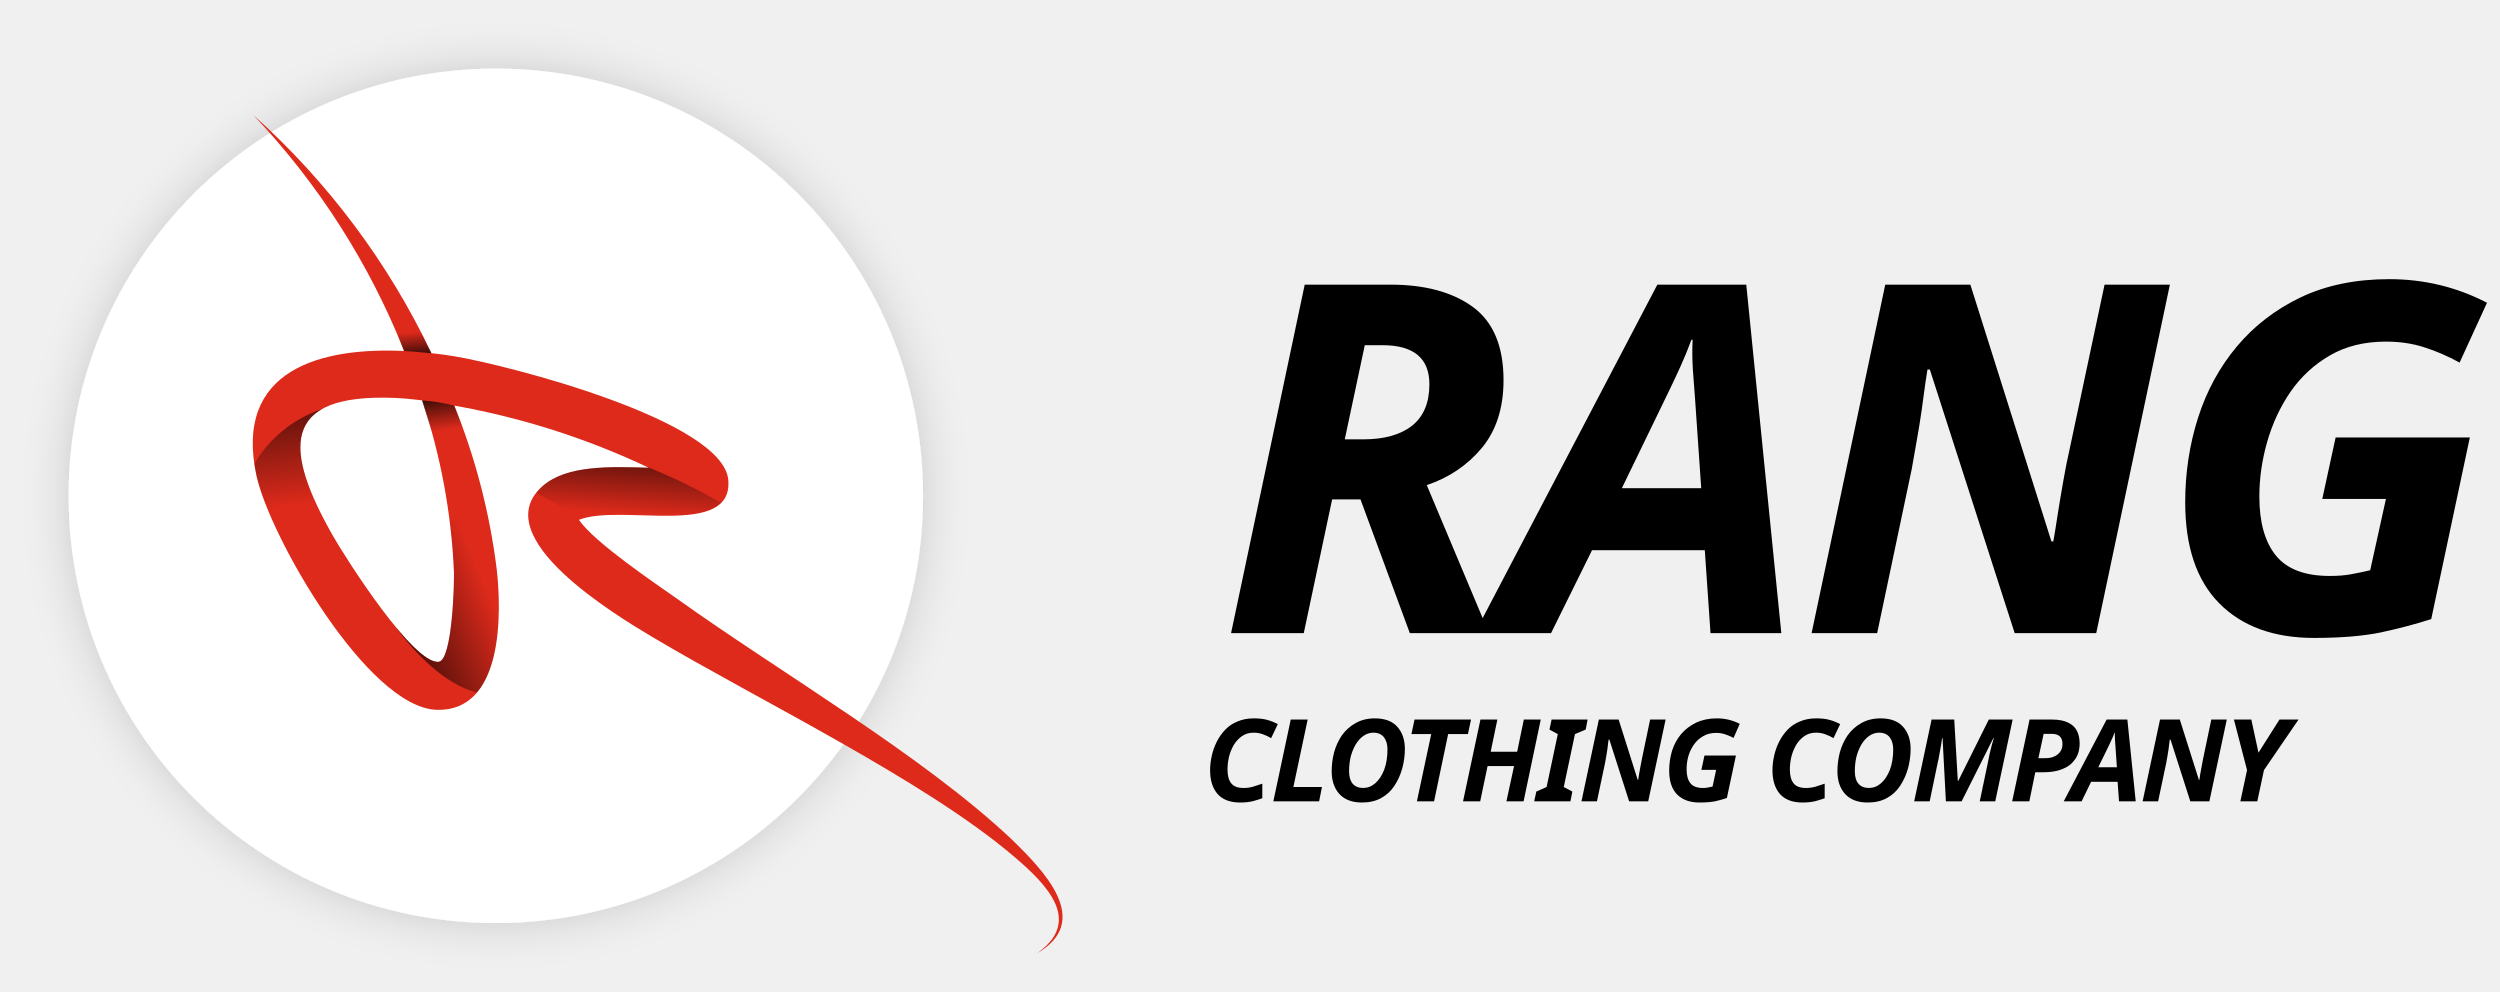
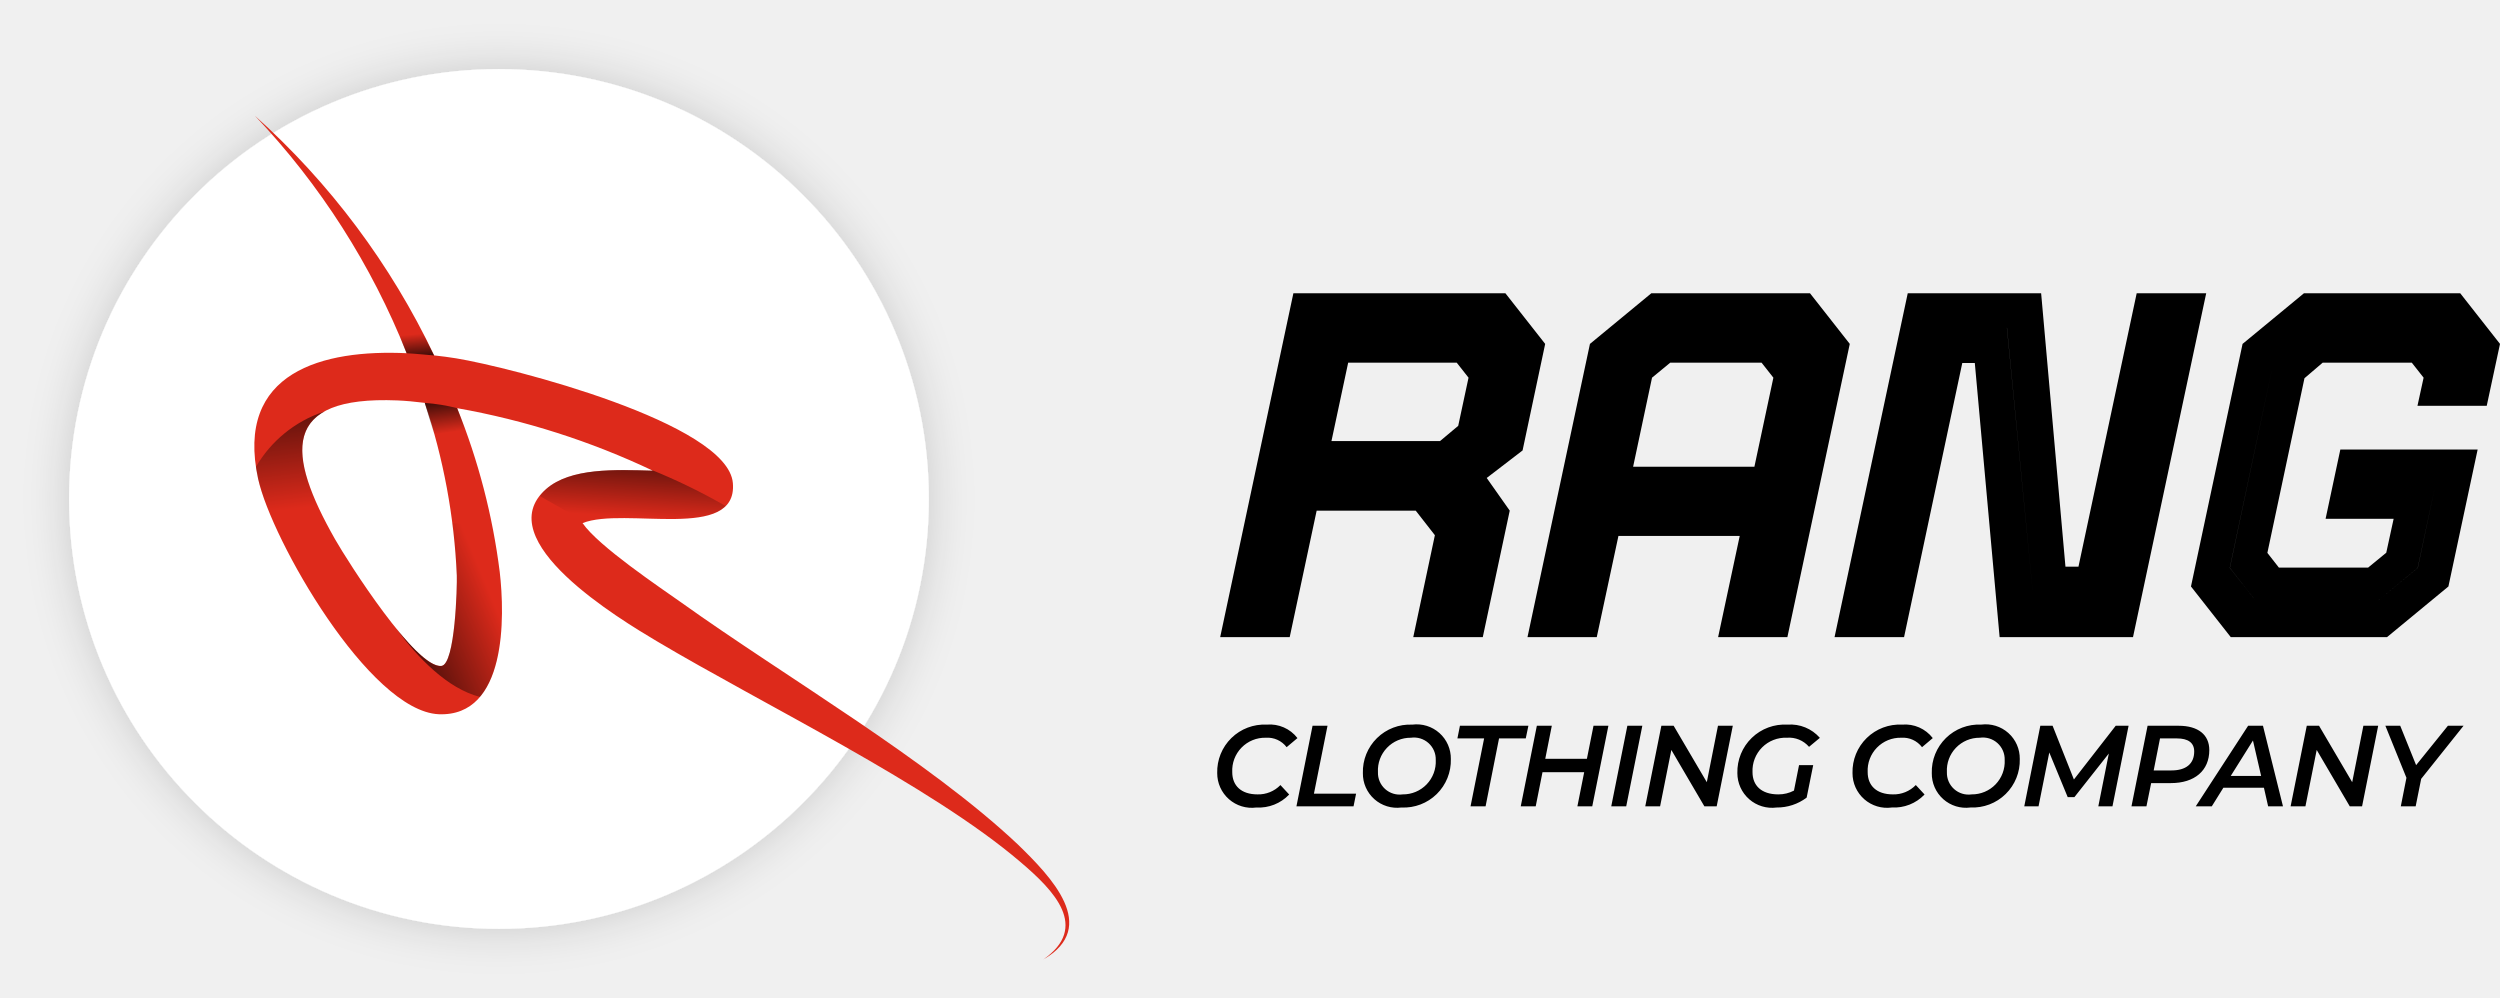
- <svg xmlns="http://www.w3.org/2000/svg" xmlns:xlink="http://www.w3.org/1999/xlink" width="163.86" height="65" viewBox="0 0 163.86 65">
+ <svg xmlns="http://www.w3.org/2000/svg" xmlns:xlink="http://www.w3.org/1999/xlink" width="162.836" height="65" viewBox="0 0 162.836 65">
  <defs>
    <filter id="Ellipse_21" x="0" y="0" width="65" height="65" filterUnits="userSpaceOnUse">
      <feOffset input="SourceAlpha" />
      <feGaussianBlur stdDeviation="1.5" result="blur" />
      <feFlood flood-opacity="0.161" />
      <feComposite operator="in" in2="blur" />
      <feComposite in="SourceGraphic" />
    </filter>
    <linearGradient id="linear-gradient" x1="0.555" y1="0.774" x2="0.422" y2="-0.102" gradientUnits="objectBoundingBox">
      <stop offset="0" stop-color="#fff" />
      <stop offset="1" />
    </linearGradient>
    <linearGradient id="linear-gradient-2" x1="0.441" y1="0.079" x2="0.622" y2="1.438" xlink:href="#linear-gradient" />
    <linearGradient id="linear-gradient-3" x1="0.86" y1="0.363" x2="-0.159" y2="1.065" xlink:href="#linear-gradient" />
    <linearGradient id="linear-gradient-4" x1="0.437" y1="0.89" x2="0.826" y2="-0.915" xlink:href="#linear-gradient" />
    <linearGradient id="linear-gradient-5" x1="0.505" y1="0.724" x2="0.427" y2="-0.554" xlink:href="#linear-gradient" />
  </defs>
  <g id="Group_105303" data-name="Group 105303" transform="translate(-101.5 -6.5)">
    <g id="Group_105301" data-name="Group 105301" transform="translate(34.06 23.486)">
      <g id="Group_105300" data-name="Group 105300" transform="translate(100.964)">
        <g id="Group_105298" data-name="Group 105298" transform="translate(45.338 2.514)">
-           <text id="Rang" transform="translate(0.998 22)" font-size="32" font-family="Tourney" font-weight="800" font-style="italic" letter-spacing="-0.024em">
-             <tspan x="0" y="0">RANG</tspan>
-           </text>
-           <text id="CLOTHING_COMPANY" data-name="CLOTHING COMPANY" transform="translate(0 33.022)" font-size="7.5" font-family="Montserrat" font-weight="600" font-style="italic" letter-spacing="-0.024em">
-             <tspan x="0" y="0">CLOTHING COMPANY</tspan>
-           </text>
+           <path id="Rang" d="M-.384,0,4.384-22.4H18.192l2.592,3.3L19.312-12.16l-2.336,1.792,1.5,2.128L16.72,0H12.192L13.6-6.64l-1.248-1.6H5.9L4.144,0ZM2.384-2.272H2.368l1.776-8.336h9.808L16.08-7.456l-1.1,5.184H14.96l1.1-5.184-2.112-3.152,3.184-2.432L18.224-18.1l-1.632-2.048H6.192Zm4.48-10.5h7.072l1.184-.992.672-3.136-.768-.976H7.952Zm-2.72,2.176L6.176-20.16H16.592L18.24-18.1,17.152-13.04l-3.216,2.448ZM19.632,0,23.7-19.1l4-3.3H38.032l2.592,3.3L36.56,0H32.048l1.408-6.592h-7.9L24.144,0Zm2.736-2.272h-.016l1.392-6.512H36.256L34.864-2.272h-.016L38.224-18.16l-1.568-1.984h-8.48L25.744-18.16ZM26.512-11.1h7.9L35.648-16.9l-.768-.976H28.928l-1.184.976ZM23.744-8.768l1.984-9.392,2.448-2h8.48l1.584,2L36.256-8.768Zm18.624,6.5h-.016L46.16-20.144h4.7L52.608-2.272H57.28l3.808-17.872H61.1L57.3-2.272H52.608L50.864-20.144H46.176ZM39.632,0,44.4-22.4h8.688L54.672-4.592h.848L59.312-22.4H63.84L59.072,0H50.384L48.768-17.856h-.816L44.16,0ZM65.44,0,62.848-3.3,66.208-19.1l4-3.3H80.384l2.592,3.3-.864,4.032H77.6L78-16.9l-.768-.976H71.424L70.24-16.864,67.824-5.488l.752.96h5.808L75.568-5.5l.48-2.208H71.616l.96-4.512H81.52L79.616-3.3l-4,3.3Zm1.7-2.272H74.9l2.72-2.24L78.768-9.92h0L77.616-4.512,74.9-2.272h-7.76l-1.76-2.24L68.24-18l2.608-2.144h8.016L80.48-18l-.176.848L80.48-18l-1.616-2.144H70.848L68.24-18,65.376-4.512Z" transform="translate(0.998 22)" />
+           <path id="CLOTHING_COMPANY" data-name="CLOTHING COMPANY" d="M2.97.075A2.728,2.728,0,0,0,5.108-.772l-.57-.615A2,2,0,0,1,3.045-.78C1.973-.78,1.4-1.357,1.4-2.227A2.135,2.135,0,0,1,3.585-4.47a1.564,1.564,0,0,1,1.357.615l.705-.592a2.274,2.274,0,0,0-2-.878A3.077,3.077,0,0,0,.42-2.168,2.252,2.252,0,0,0,2.97.075ZM5.58,0H9.3l.165-.825H6.72L7.605-5.25H6.63Zm6.84.075a3.073,3.073,0,0,0,3.218-3.157,2.227,2.227,0,0,0-2.513-2.242A3.073,3.073,0,0,0,9.908-2.168,2.227,2.227,0,0,0,12.42.075ZM12.5-.78A1.413,1.413,0,0,1,10.89-2.227,2.126,2.126,0,0,1,13.035-4.47a1.419,1.419,0,0,1,1.62,1.448A2.132,2.132,0,0,1,12.5-.78ZM16.92,0H17.9l.877-4.425h1.74l.172-.825H16.23l-.165.825h1.74Zm8.01-5.25L24.5-3.1H21.788l.427-2.153H21.24L20.19,0h.975l.443-2.227h2.715L23.88,0h.968L25.9-5.25ZM26.085,0h.975l1.05-5.25h-.975Zm6.952-5.25L32.31-1.575,30.15-5.25h-.8L28.3,0h.967L30-3.675,32.153,0h.8l1.05-5.25Zm4.95,4.223a2.158,2.158,0,0,1-1.02.247c-1.11,0-1.68-.585-1.68-1.447A2.148,2.148,0,0,1,37.522-4.47a1.722,1.722,0,0,1,1.447.593l.705-.585a2.542,2.542,0,0,0-2.108-.862A3.085,3.085,0,0,0,34.3-2.168,2.259,2.259,0,0,0,36.855.075,3.2,3.2,0,0,0,38.813-.57l.427-2.115h-.923Zm6.368,1.1a2.728,2.728,0,0,0,2.138-.847l-.57-.615A2,2,0,0,1,44.43-.78c-1.072,0-1.642-.577-1.642-1.447A2.135,2.135,0,0,1,44.97-4.47a1.564,1.564,0,0,1,1.358.615l.7-.592a2.274,2.274,0,0,0-1.995-.878A3.077,3.077,0,0,0,41.8-2.168,2.252,2.252,0,0,0,44.355.075Zm5.122,0a3.073,3.073,0,0,0,3.218-3.157,2.227,2.227,0,0,0-2.513-2.242,3.073,3.073,0,0,0-3.218,3.157A2.227,2.227,0,0,0,49.477.075ZM49.56-.78a1.413,1.413,0,0,1-1.612-1.447A2.126,2.126,0,0,1,50.092-4.47a1.419,1.419,0,0,1,1.62,1.448A2.132,2.132,0,0,1,49.56-.78Zm9.383-4.47-2.722,3.5-1.388-3.5h-.8L52.987,0h.93l.7-3.51,1.2,2.91h.435l2.243-2.842L57.81,0h.922l1.05-5.25Zm4.1,0H61.02L59.97,0h.975l.307-1.515h1.283c1.545,0,2.505-.81,2.505-2.152C65.04-4.665,64.313-5.25,63.045-5.25Zm-.472,2.91H61.417l.412-2.085h1.11c.713,0,1.117.277,1.117.847C64.057-2.767,63.517-2.34,62.572-2.34ZM68.872,0h.967L68.535-5.25h-.967L64.155,0H65.2l.757-1.215h2.64ZM66.435-1.98l1.448-2.31.532,2.31Zm8.64-3.27-.728,3.675L72.188-5.25h-.8L70.335,0H71.3l.735-3.675L74.19,0h.8l1.05-5.25Zm6.525,0H80.58L78.51-2.685,77.475-5.25h-.967L77.88-1.86,77.512,0h.968l.36-1.792Z" transform="translate(0 33.022)" />
        </g>
      </g>
    </g>
    <g id="Group_105302" data-name="Group 105302" transform="translate(2782 -3499)">
      <g transform="matrix(1, 0, 0, 1, -2680.5, 3505.5)" filter="url(#Ellipse_21)">
        <circle id="Ellipse_21-2" data-name="Ellipse 21" cx="28" cy="28" r="28" transform="translate(4.5 4.5)" fill="#fff" />
      </g>
      <g id="Group_105297" data-name="Group 105297" transform="translate(-2716.935 3671.039)">
        <g id="Layer_1" data-name="Layer 1" transform="translate(53 -158)">
          <path id="Path_116230" data-name="Path 116230" d="M153.171,111.14c3.04-2.107.7-4.5-1.484-6.354-5.83-4.988-16.78-10.272-23.693-14.386-2.348-1.4-11-6.572-7.2-9.908,1.6-1.393,4.492-1.26,6.954-1.192A50.167,50.167,0,0,0,115,75.227a42.773,42.773,0,0,1,2.772,10.668c.337,2.9.469,9.448-3.978,9.267-4.515-.214-10.886-11.354-11.755-15.315-1.538-7.018,4.265-8.455,9.671-8.2a48.463,48.463,0,0,0-9.884-15.465A49.51,49.51,0,0,1,113.5,71.79c.492.054.969.114,1.434.191,3.545.583,17.7,4.214,18.023,8.124.328,3.855-7.066,1.515-9.79,2.608,1.033,1.51,5.1,4.228,6.462,5.194,6.713,4.8,16.052,10.236,21.882,15.729,2.152,2.093,5.361,5.379,1.666,7.5h0ZM112.893,74.881c-.66-.082-1.265-.137-1.793-.159-7.61-.309-7.223,3.468-4.051,9.048.838,1.47,5.261,8.424,6.927,8.246.906-.1,1.027-5.254,1-5.894a41,41,0,0,0-2.084-11.241h0Z" transform="translate(-101.787 -56.18)" fill="#dd2a1b" fill-rule="evenodd" />
          <path id="Path_116231" data-name="Path 116231" d="M126.18,97.28a11.722,11.722,0,0,1,2.107.341s.478,1.242.632,1.691-2,.464-2,.464" transform="translate(-115.078 -78.575)" opacity="0.75" fill="url(#linear-gradient)" style="mix-blend-mode: multiply;isolation: isolate" />
          <path id="Path_116232" data-name="Path 116232" d="M122.414,87.276l1.565-.086s.71,1.434.751,1.5c0,0-1.356-.127-1.788-.146l-.533-1.3" transform="translate(-113.024 -73.077)" fill="url(#linear-gradient-2)" style="mix-blend-mode: multiply;isolation: isolate" />
-           <path id="Path_116233" data-name="Path 116233" d="M126.041,117.861c.023.637-.091,5.8-1,5.894-.673.073-1.793-1.015-2.945-2.435,1.425,1.921,3.34,3.909,5.448,4.451,1.671-1.971,1.538-6.026,1.292-8.138q-.157-1.338-.419-2.69c-.71-.15-1.766-.346-2.671-.515C125.9,115.581,126.005,116.728,126.041,117.861Z" transform="translate(-112.855 -87.919)" fill-rule="evenodd" fill="url(#linear-gradient-3)" style="mix-blend-mode: multiply;isolation: isolate" />
-           <path id="Path_116234" data-name="Path 116234" d="M145.611,110.233c2.355-.756,7.532.555,9.125-1.047a38.575,38.575,0,0,0-4.884-2.376c.05.027.1.05.155.077-2.462-.073-5.352-.2-6.954,1.192a3.007,3.007,0,0,0-.423.455l2.985,1.7Z" transform="translate(-124.042 -83.767)" fill-rule="evenodd" fill="url(#linear-gradient-4)" style="mix-blend-mode: multiply;isolation: isolate" />
-           <path id="Path_116235" data-name="Path 116235" d="M106.453,98.53c-.023.009-.045.014-.068.023a8.045,8.045,0,0,0-4.365,3.572c.036.255.082.519.141.792a20.75,20.75,0,0,0,1.734,4.365l2.967-.987c-2-3.668-2.667-6.485-.409-7.764Z" transform="translate(-101.914 -79.256)" fill-rule="evenodd" fill="url(#linear-gradient-5)" style="mix-blend-mode: multiply;isolation: isolate" />
+           <path id="Path_116233" data-name="Path 116233" d="M126.041,117.861c.023.637-.091,5.8-1,5.894-.673.073-1.793-1.015-2.945-2.435,1.425,1.921,3.34,3.909,5.448,4.451,1.671-1.971,1.538-6.026,1.292-8.138q-.157-1.338-.419-2.69c-.71-.15-1.766-.346-2.671-.515A34.179,34.179,0,0,1,126.041,117.861Z" transform="translate(-112.855 -87.919)" fill-rule="evenodd" fill="url(#linear-gradient-3)" style="mix-blend-mode: multiply;isolation: isolate" />
+           <path id="Path_116234" data-name="Path 116234" d="M145.611,110.233c2.355-.756,7.532.555,9.125-1.047a38.574,38.574,0,0,0-4.884-2.376c.05.027.1.05.155.077-2.462-.073-5.352-.2-6.954,1.192a3.008,3.008,0,0,0-.423.455l2.985,1.7Z" transform="translate(-124.042 -83.767)" fill-rule="evenodd" fill="url(#linear-gradient-4)" style="mix-blend-mode: multiply;isolation: isolate" />
+           <path id="Path_116235" data-name="Path 116235" d="M106.453,98.53c-.023.009-.045.014-.068.023a8.045,8.045,0,0,0-4.365,3.572c.036.255.082.519.141.792a20.751,20.751,0,0,0,1.734,4.365l2.967-.987c-2-3.668-2.667-6.485-.409-7.764Z" transform="translate(-101.914 -79.256)" fill-rule="evenodd" fill="url(#linear-gradient-5)" style="mix-blend-mode: multiply;isolation: isolate" />
        </g>
      </g>
    </g>
  </g>
</svg>
